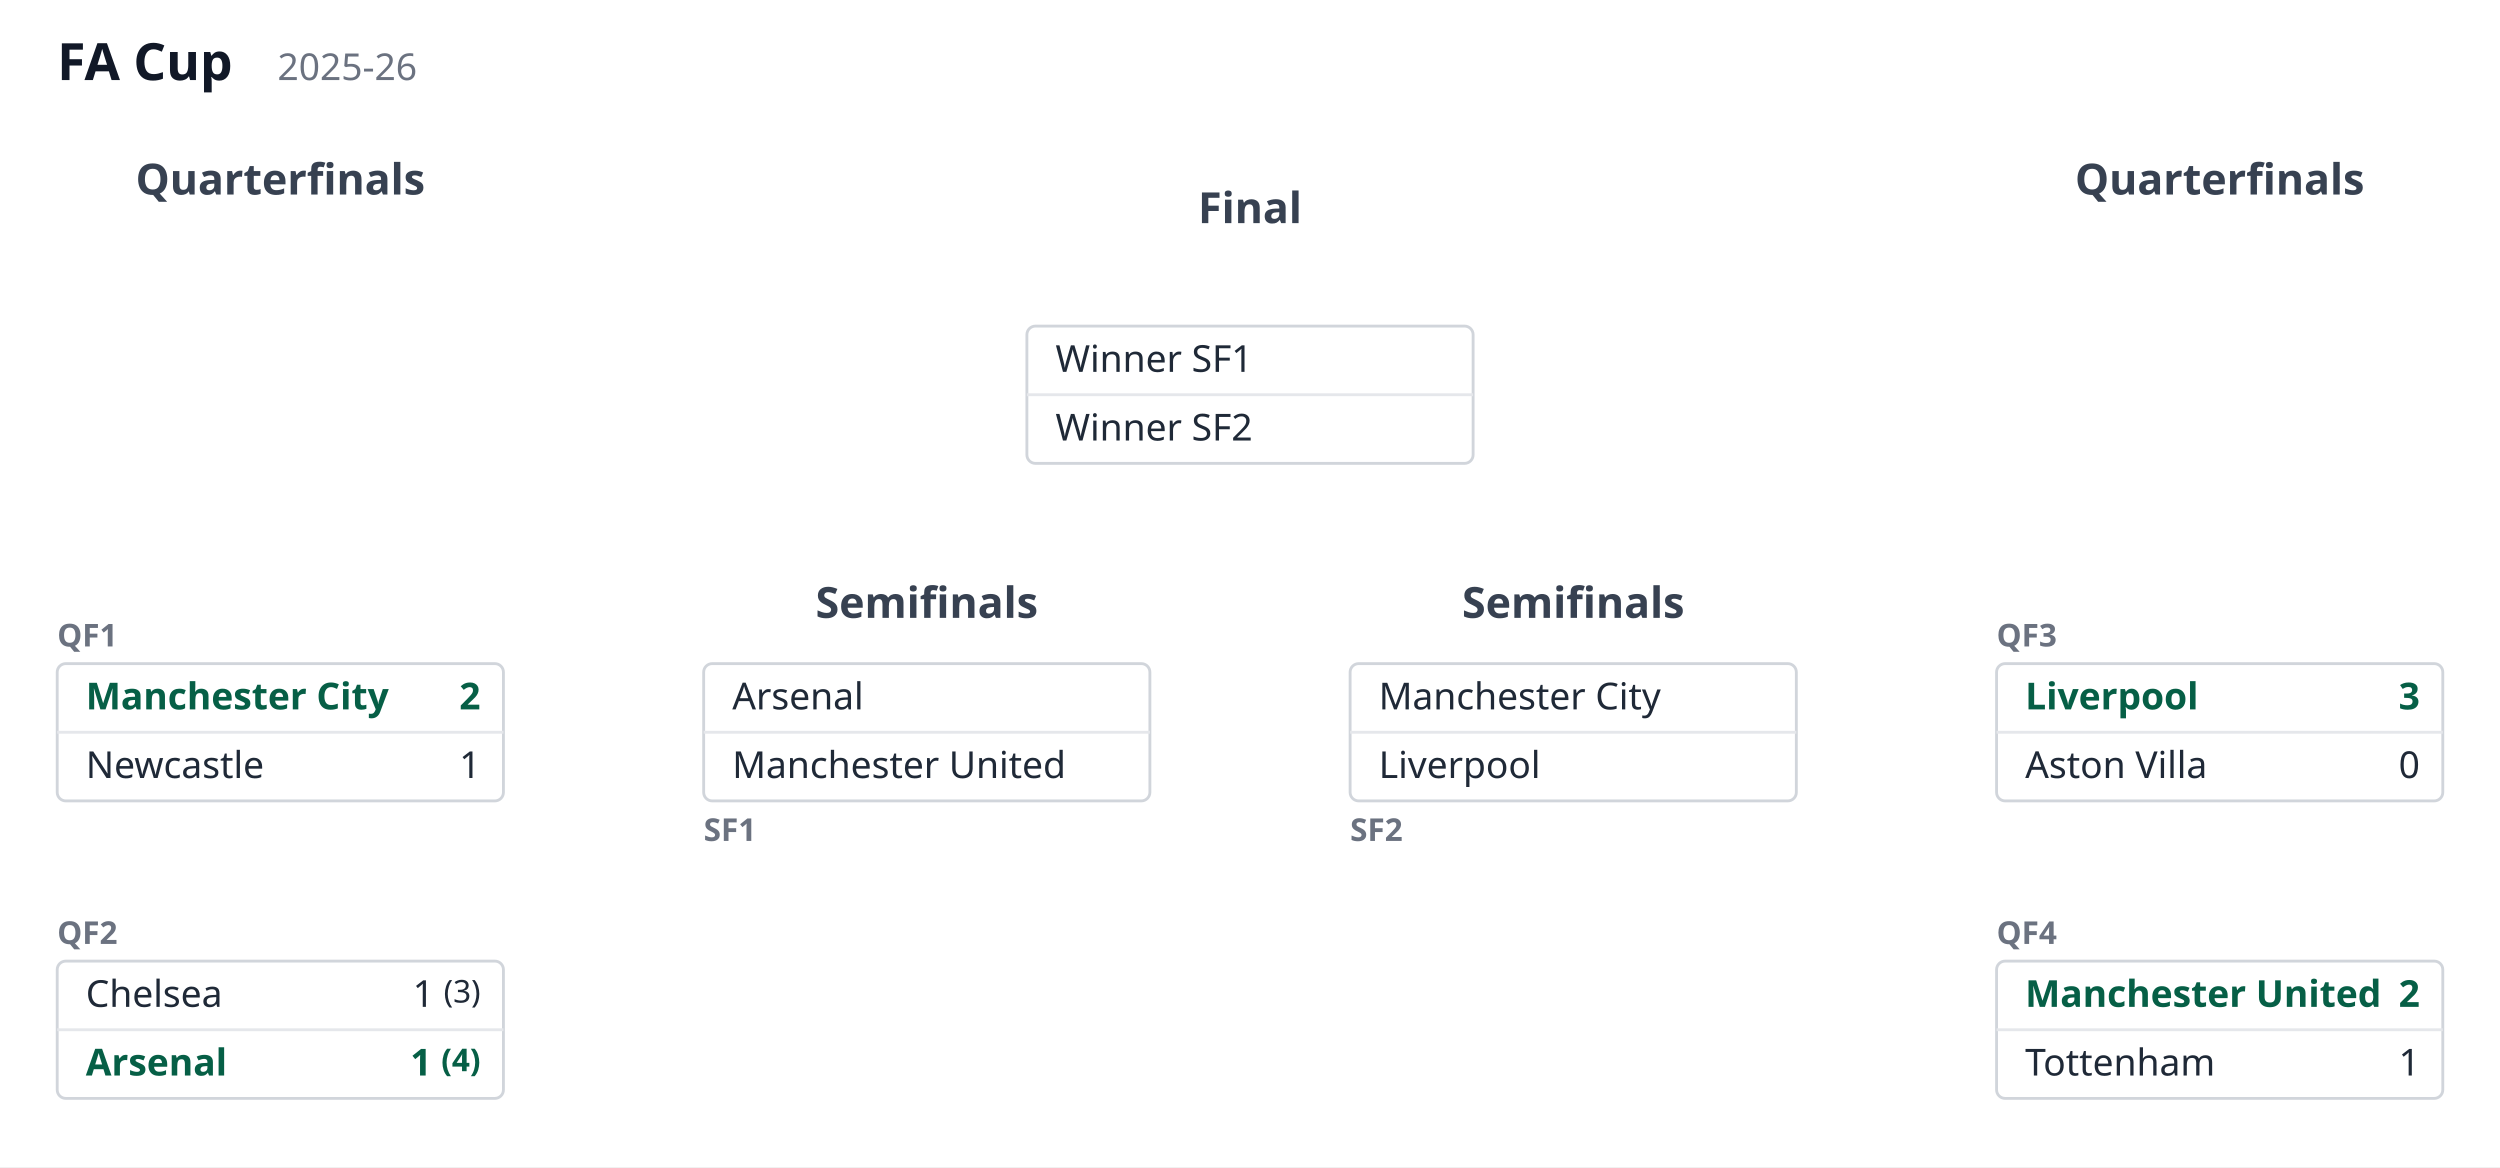
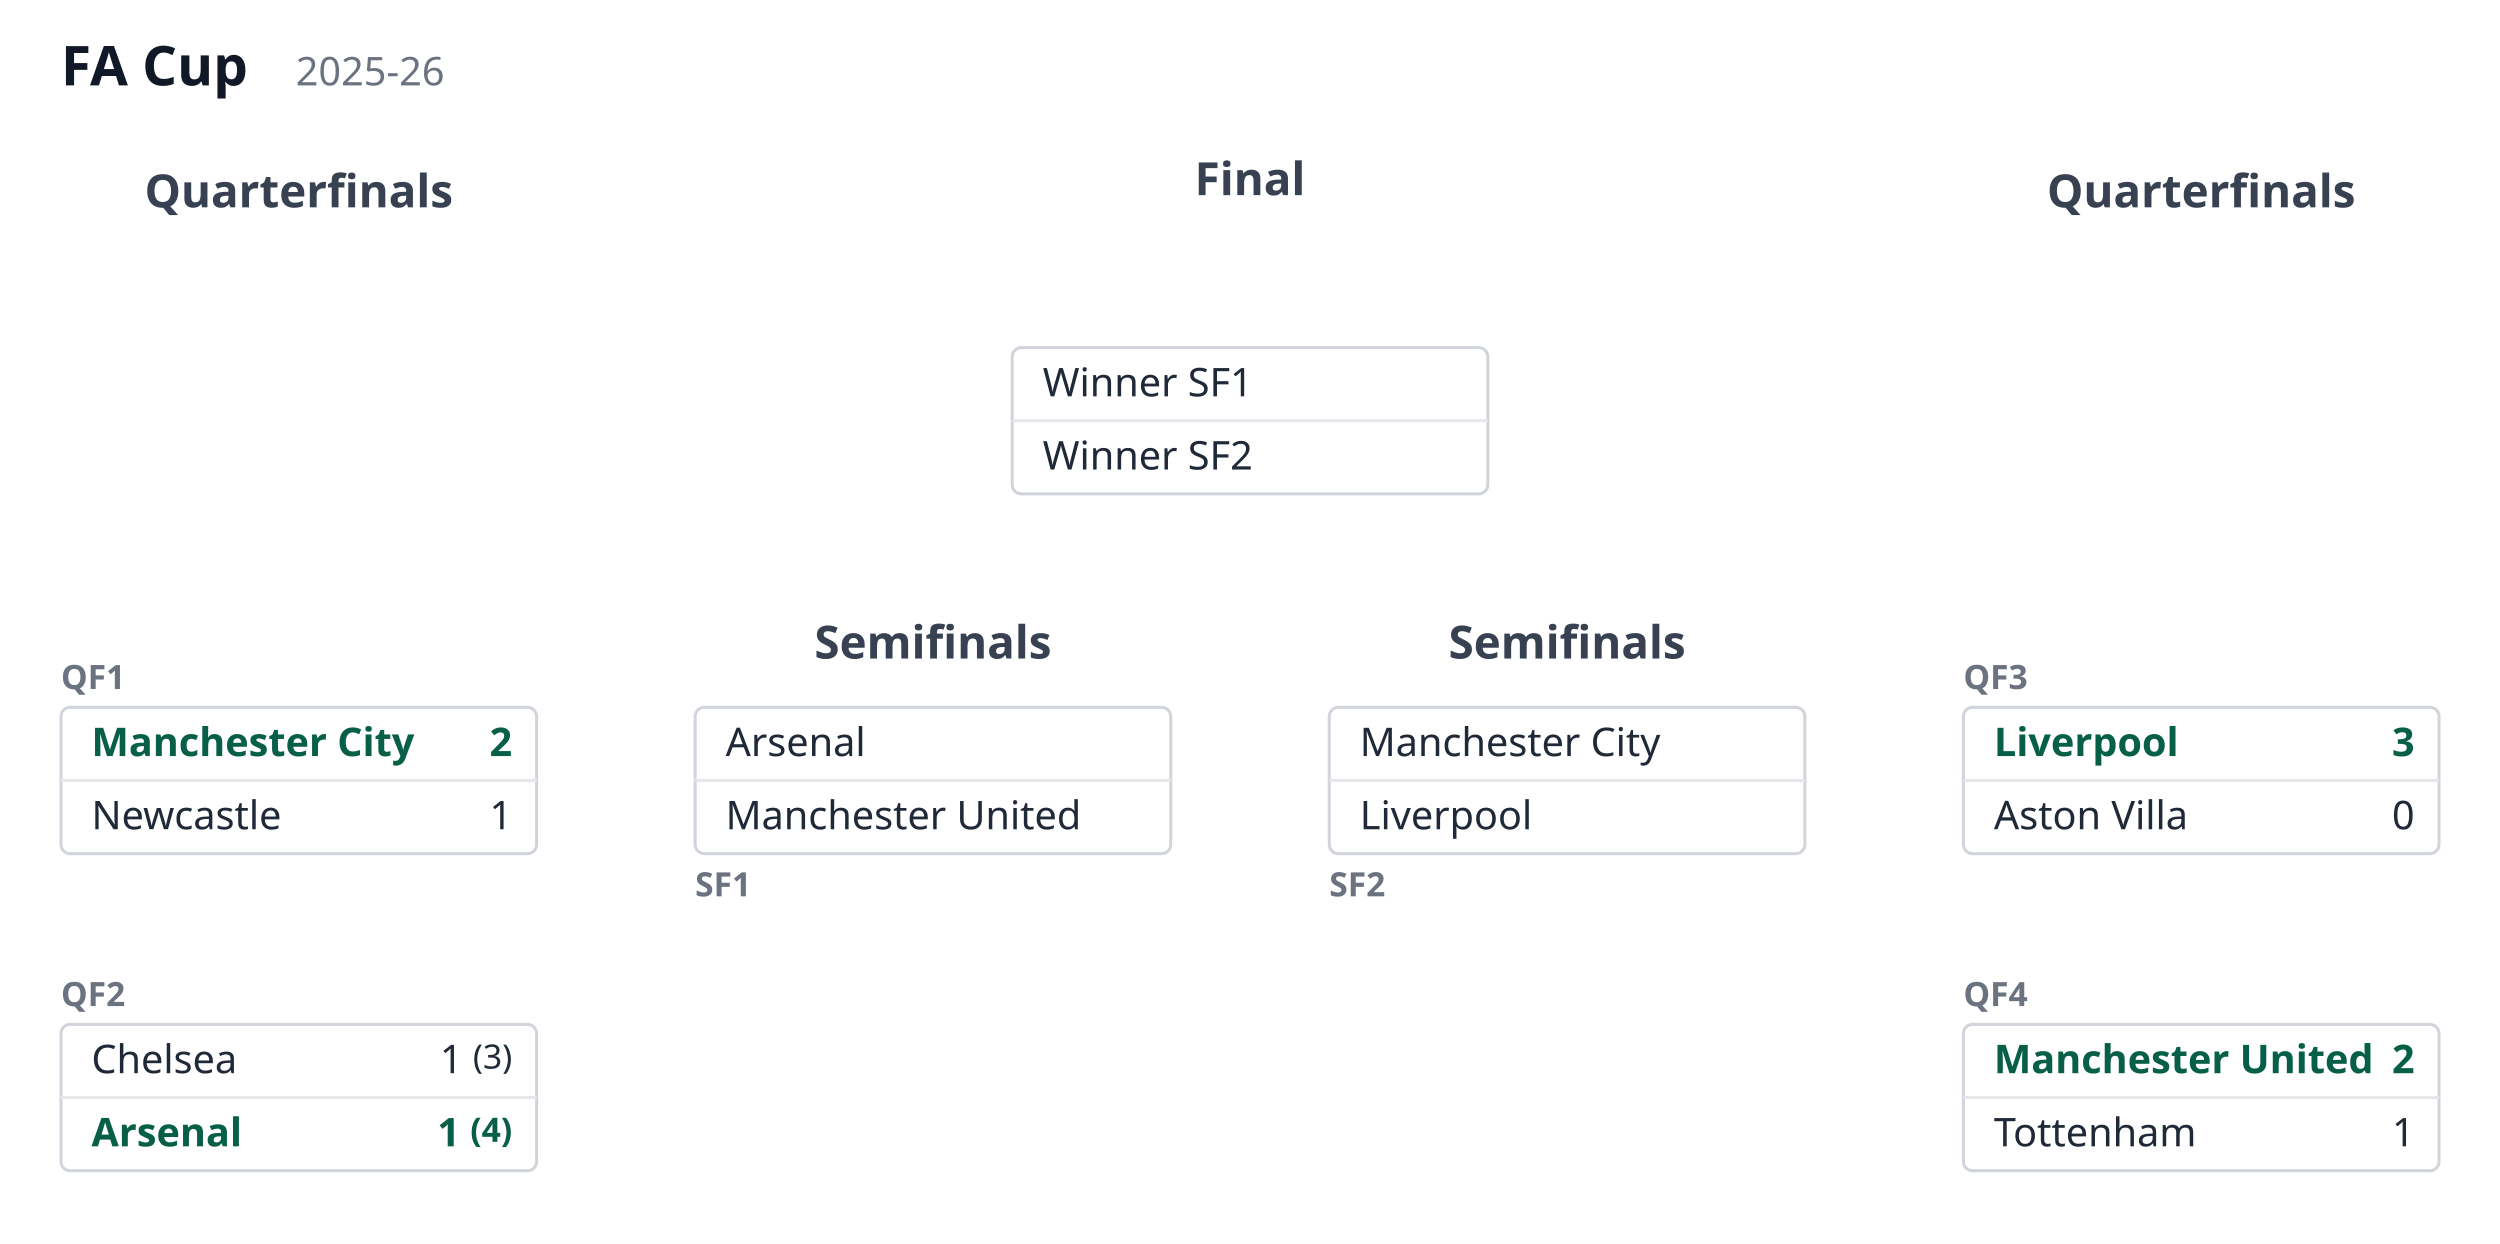
- <svg xmlns="http://www.w3.org/2000/svg" viewBox="0 0 874 408" width="874" height="408" font-family="sans-serif">
+ <svg xmlns="http://www.w3.org/2000/svg" viewBox="0 0 820 408" width="820" height="408" font-family="sans-serif">
  <style>
  .pd-bg { fill: #ffffff; }
  .pd-title { font: 600 18px sans-serif; fill: #111827; }
  .pd-season { font: 400 13px sans-serif; fill: #6b7280; }
  .pd-header { font: 600 15px sans-serif; fill: #374151; text-anchor: middle; }
  .pd-meta { font: 400 11px sans-serif; fill: #6b7280; }
  .pd-meta-id { font-weight: 700; }
  .pd-box { fill: #ffffff; stroke: #d1d5db; stroke-width: 1; }
  .pd-divider { stroke: #e5e7eb; stroke-width: 1; }
  .pd-team { font: 400 13px sans-serif; fill: #1f2937; }
  .pd-score { font: 400 13px sans-serif; fill: #1f2937; text-anchor: end; }
  .pd-pens { font-size: 11px; }
  .pd-win .pd-team, .pd-win .pd-score { font-weight: 700; fill: #065f46; }
  .pd-crest-frame { fill: none; stroke: #d1d5db; stroke-width: 1; }
  .pd-link { fill: none; stroke: #cbd5e1; stroke-width: 1.5; }
  @media (prefers-color-scheme: dark) {
    .pd-bg { fill: #0f172a; }
    .pd-title { fill: #f8fafc; }
    .pd-season { fill: #94a3b8; }
    .pd-header { fill: #cbd5e1; }
    .pd-meta { fill: #94a3b8; }
    .pd-box { fill: #1e293b; stroke: #334155; }
    .pd-divider { stroke: #334155; }
    .pd-team { fill: #e5e7eb; }
    .pd-score { fill: #e5e7eb; }
    .pd-win .pd-team, .pd-win .pd-score { fill: #34d399; }
    .pd-crest-frame { stroke: #334155; }
    .pd-link { stroke: #475569; }
  }</style>
-   <rect class="pd-bg" width="874" height="408" />
+   <rect class="pd-bg" width="820" height="408" />
  <text class="pd-title" x="20" y="28">FA Cup</text>
  <text class="pd-season" x="97" y="28">2025-26</text>
  <text class="pd-header" x="98" y="68">Quarterfinals</text>
-   <text class="pd-header" x="776" y="68">Quarterfinals</text>
-   <text class="pd-header" x="324" y="216">Semifinals</text>
-   <text class="pd-header" x="550" y="216">Semifinals</text>
-   <text class="pd-header" x="437" y="78">Final</text>
+   <text class="pd-header" x="722" y="68">Quarterfinals</text>
+   <text class="pd-header" x="306" y="216">Semifinals</text>
+   <text class="pd-header" x="514" y="216">Semifinals</text>
+   <text class="pd-header" x="410" y="64">Final</text>
  <text class="pd-meta" x="20" y="226">
    <tspan x="20">
      <tspan class="pd-meta-id">QF1</tspan>
    </tspan>
  </text>
  <rect class="pd-box" x="20" y="232" width="156" height="48" rx="3" />
  <line class="pd-divider" x1="20" y1="256" x2="176" y2="256" />
  <g class="pd-win">
    <text class="pd-team" x="30" y="248">Manchester City</text>
    <text class="pd-score" x="168" y="248">2</text>
  </g>
  <g class="">
    <text class="pd-team" x="30" y="272">Newcastle</text>
    <text class="pd-score" x="168" y="272">1</text>
  </g>
  <text class="pd-meta" x="20" y="330">
    <tspan x="20">
      <tspan class="pd-meta-id">QF2</tspan>
    </tspan>
  </text>
  <rect class="pd-box" x="20" y="336" width="156" height="48" rx="3" />
  <line class="pd-divider" x1="20" y1="360" x2="176" y2="360" />
  <g class="">
    <text class="pd-team" x="30" y="352">Chelsea</text>
    <text class="pd-score" x="168" y="352">1 <tspan class="pd-pens" dy="-1.5">(3)</tspan>
    </text>
  </g>
  <g class="pd-win">
    <text class="pd-team" x="30" y="376">Arsenal</text>
    <text class="pd-score" x="168" y="376">1 <tspan class="pd-pens" dy="-1.5">(4)</tspan>
    </text>
  </g>
-   <text class="pd-meta" x="698" y="226">
-     <tspan x="698">
+   <text class="pd-meta" x="644" y="226">
+     <tspan x="644">
      <tspan class="pd-meta-id">QF3</tspan>
    </tspan>
  </text>
-   <rect class="pd-box" x="698" y="232" width="156" height="48" rx="3" />
-   <line class="pd-divider" x1="698" y1="256" x2="854" y2="256" />
+   <rect class="pd-box" x="644" y="232" width="156" height="48" rx="3" />
+   <line class="pd-divider" x1="644" y1="256" x2="800" y2="256" />
  <g class="pd-win">
-     <text class="pd-team" x="708" y="248">Liverpool</text>
-     <text class="pd-score" x="846" y="248">3</text>
+     <text class="pd-team" x="654" y="248">Liverpool</text>
+     <text class="pd-score" x="792" y="248">3</text>
  </g>
  <g class="">
-     <text class="pd-team" x="708" y="272">Aston Villa</text>
-     <text class="pd-score" x="846" y="272">0</text>
+     <text class="pd-team" x="654" y="272">Aston Villa</text>
+     <text class="pd-score" x="792" y="272">0</text>
  </g>
-   <text class="pd-meta" x="698" y="330">
-     <tspan x="698">
+   <text class="pd-meta" x="644" y="330">
+     <tspan x="644">
      <tspan class="pd-meta-id">QF4</tspan>
    </tspan>
  </text>
-   <rect class="pd-box" x="698" y="336" width="156" height="48" rx="3" />
-   <line class="pd-divider" x1="698" y1="360" x2="854" y2="360" />
+   <rect class="pd-box" x="644" y="336" width="156" height="48" rx="3" />
+   <line class="pd-divider" x1="644" y1="360" x2="800" y2="360" />
  <g class="pd-win">
-     <text class="pd-team" x="708" y="352">Manchester United</text>
-     <text class="pd-score" x="846" y="352">2</text>
+     <text class="pd-team" x="654" y="352">Manchester United</text>
+     <text class="pd-score" x="792" y="352">2</text>
  </g>
  <g class="">
-     <text class="pd-team" x="708" y="376">Tottenham</text>
-     <text class="pd-score" x="846" y="376">1</text>
+     <text class="pd-team" x="654" y="376">Tottenham</text>
+     <text class="pd-score" x="792" y="376">1</text>
  </g>
-   <text class="pd-meta" x="246" y="294">
-     <tspan x="246">
+   <text class="pd-meta" x="228" y="294">
+     <tspan x="228">
      <tspan class="pd-meta-id">SF1</tspan>
    </tspan>
  </text>
-   <rect class="pd-box" x="246" y="232" width="156" height="48" rx="3" />
-   <line class="pd-divider" x1="246" y1="256" x2="402" y2="256" />
+   <rect class="pd-box" x="228" y="232" width="156" height="48" rx="3" />
+   <line class="pd-divider" x1="228" y1="256" x2="384" y2="256" />
  <g class="">
-     <text class="pd-team" x="256" y="248">Arsenal</text>
+     <text class="pd-team" x="238" y="248">Arsenal</text>
  </g>
  <g class="">
-     <text class="pd-team" x="256" y="272">Manchester United</text>
+     <text class="pd-team" x="238" y="272">Manchester United</text>
  </g>
-   <text class="pd-meta" x="472" y="294">
-     <tspan x="472">
+   <text class="pd-meta" x="436" y="294">
+     <tspan x="436">
      <tspan class="pd-meta-id">SF2</tspan>
    </tspan>
  </text>
-   <rect class="pd-box" x="472" y="232" width="156" height="48" rx="3" />
-   <line class="pd-divider" x1="472" y1="256" x2="628" y2="256" />
+   <rect class="pd-box" x="436" y="232" width="156" height="48" rx="3" />
+   <line class="pd-divider" x1="436" y1="256" x2="592" y2="256" />
  <g class="">
-     <text class="pd-team" x="482" y="248">Manchester City</text>
+     <text class="pd-team" x="446" y="248">Manchester City</text>
  </g>
  <g class="">
-     <text class="pd-team" x="482" y="272">Liverpool</text>
+     <text class="pd-team" x="446" y="272">Liverpool</text>
  </g>
-   <rect class="pd-box" x="359" y="114" width="156" height="48" rx="3" />
-   <line class="pd-divider" x1="359" y1="138" x2="515" y2="138" />
+   <rect class="pd-box" x="332" y="114" width="156" height="48" rx="3" />
+   <line class="pd-divider" x1="332" y1="138" x2="488" y2="138" />
  <g class="">
-     <text class="pd-team" x="369" y="130">Winner SF1</text>
+     <text class="pd-team" x="342" y="130">Winner SF1</text>
  </g>
  <g class="">
-     <text class="pd-team" x="369" y="154">Winner SF2</text>
+     <text class="pd-team" x="342" y="154">Winner SF2</text>
  </g>
</svg>
